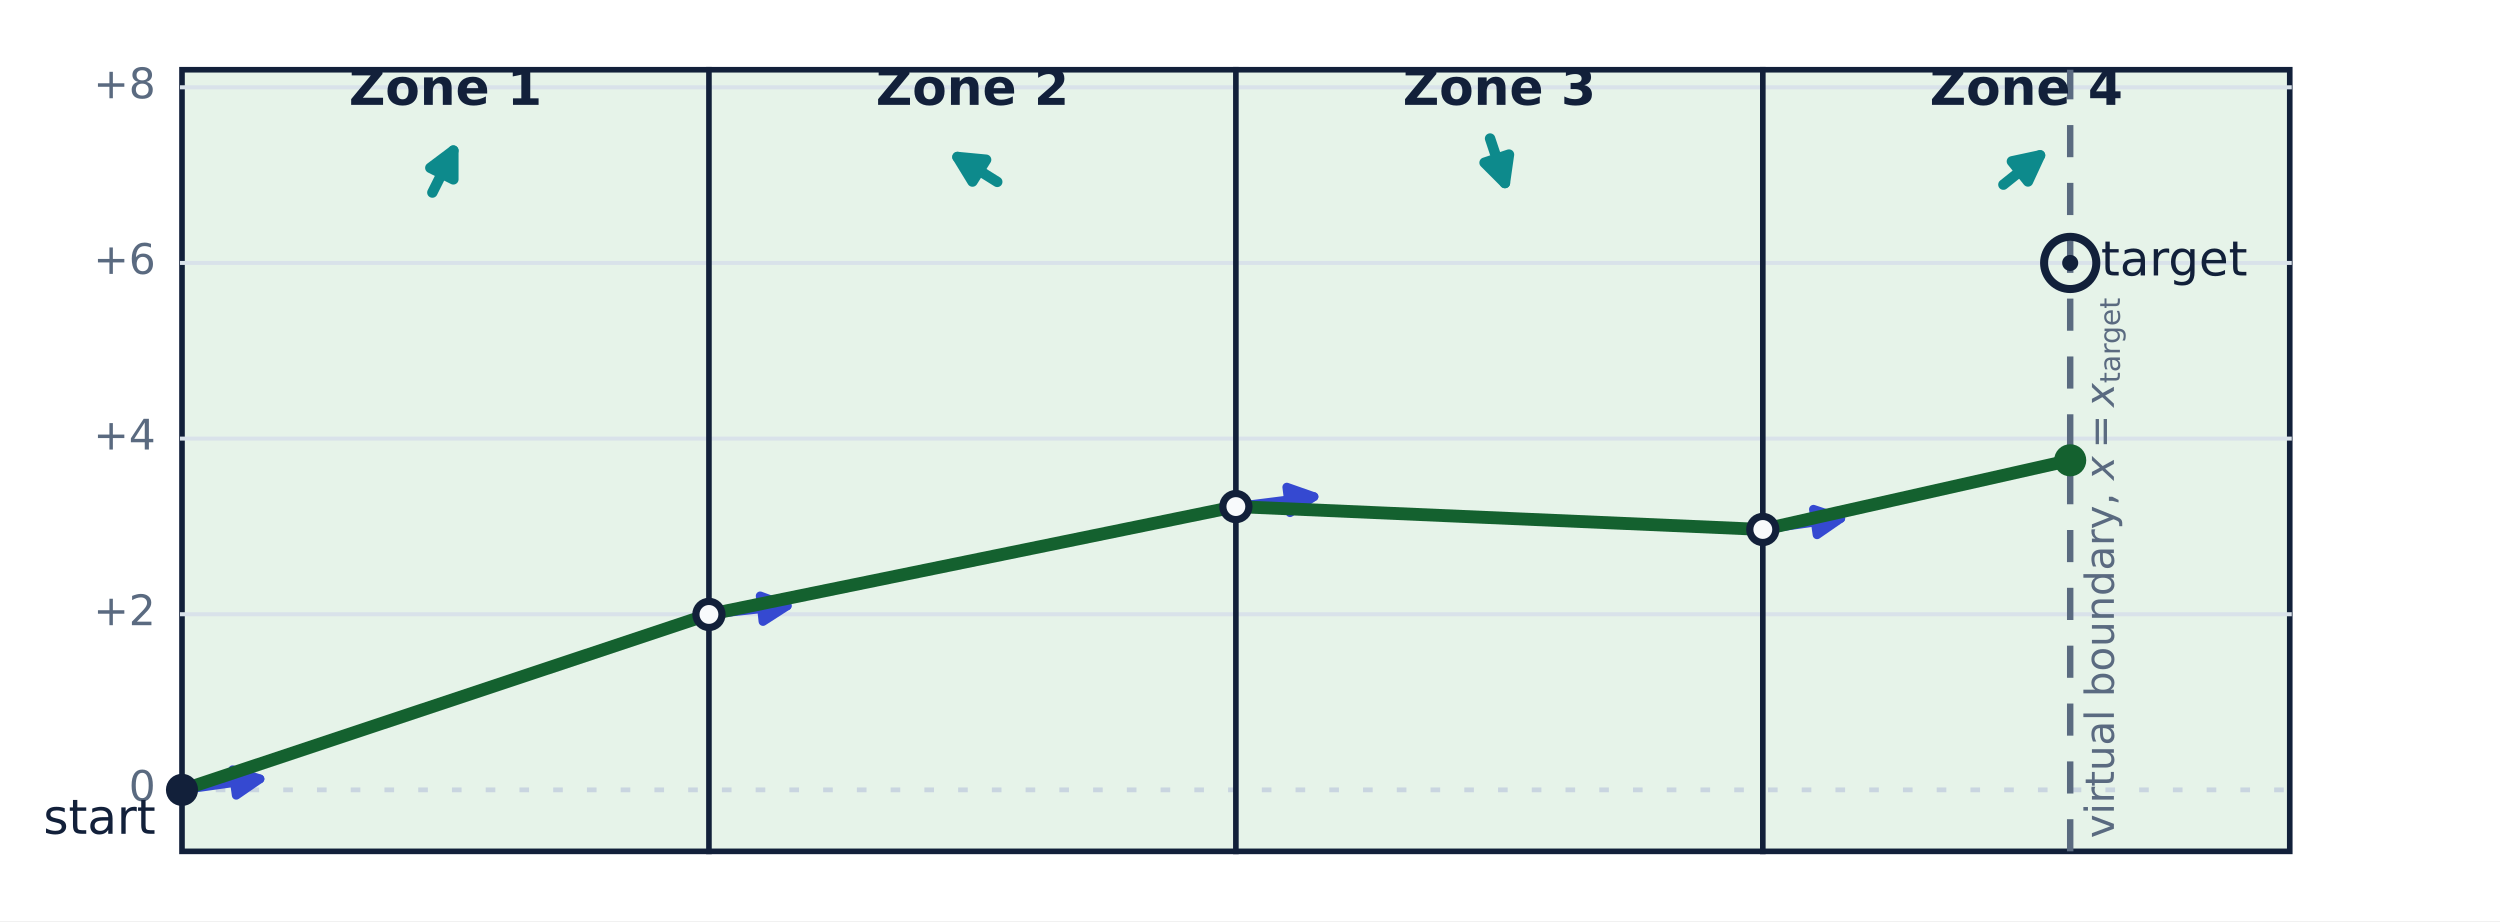
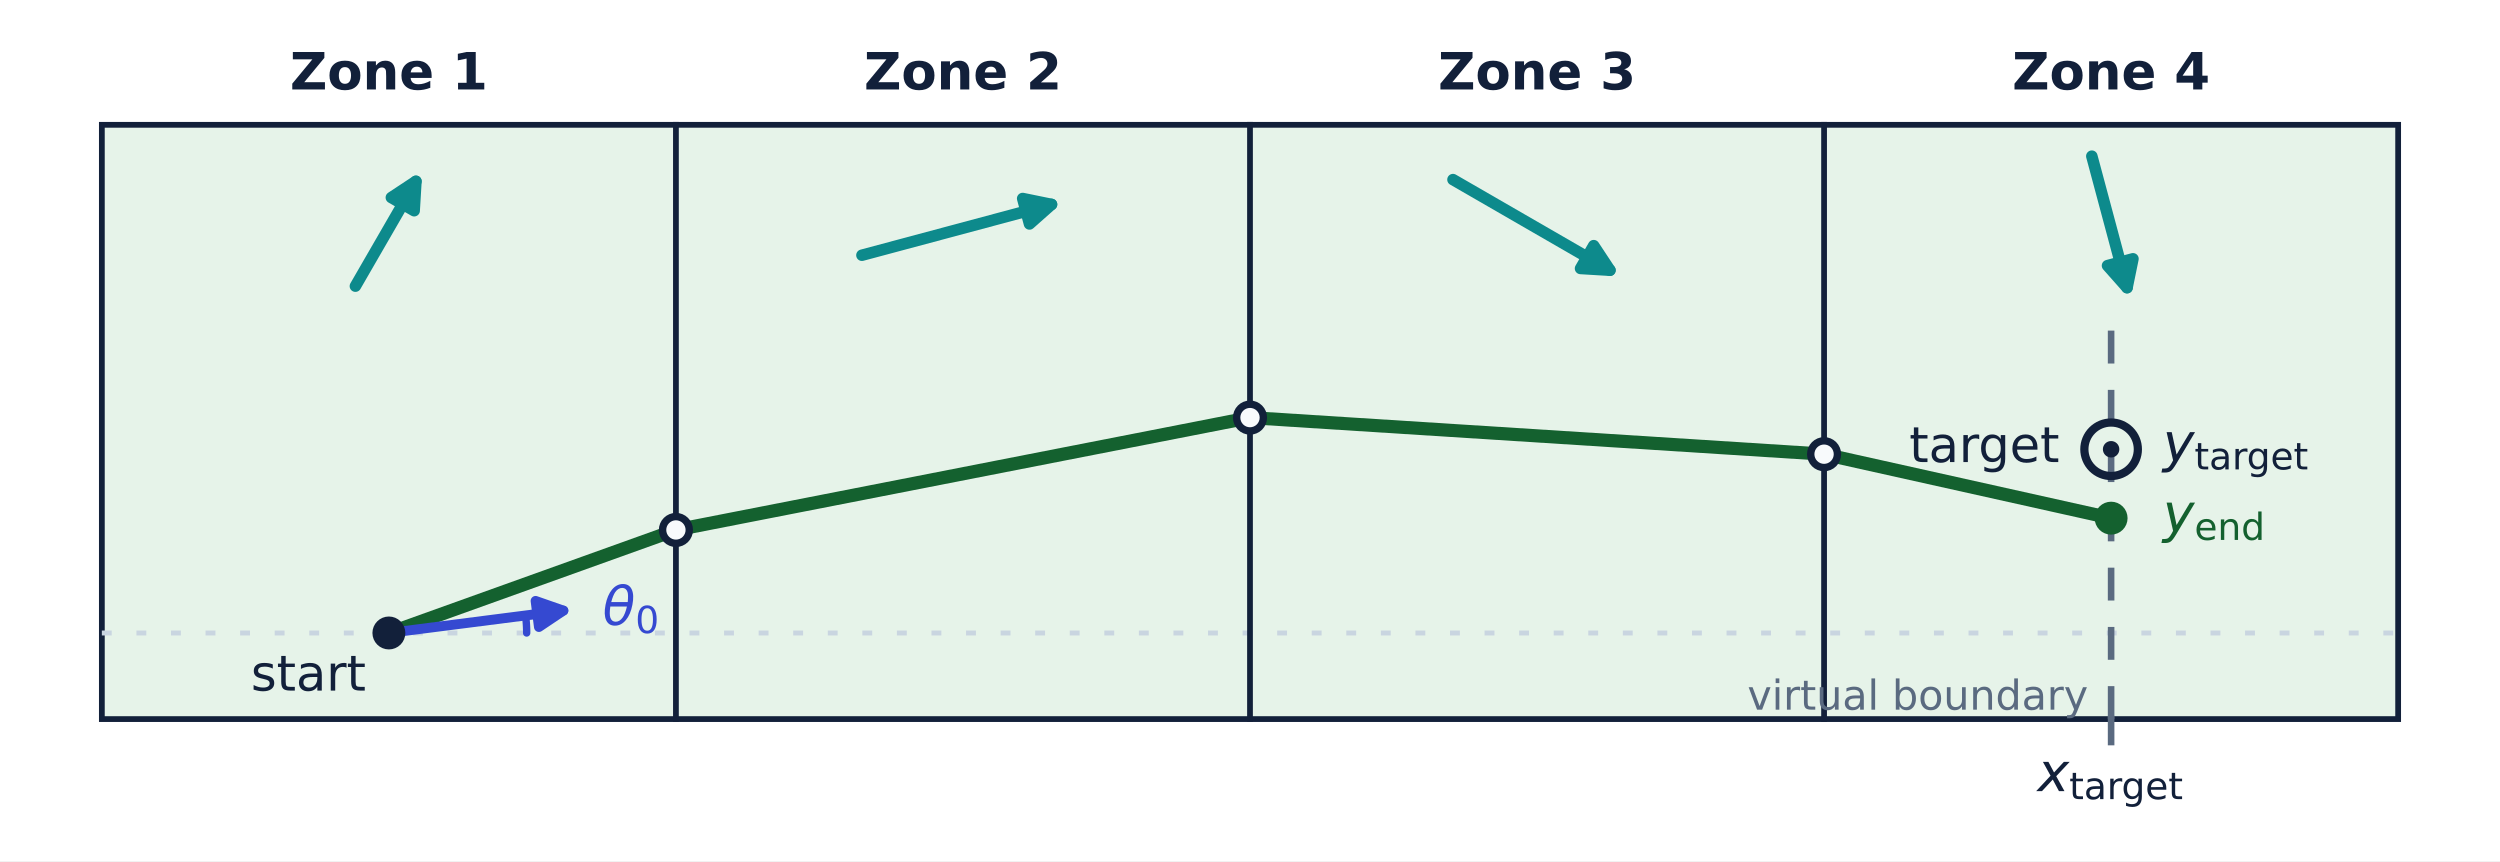
- <svg xmlns="http://www.w3.org/2000/svg" xmlns:xlink="http://www.w3.org/1999/xlink" width="622.33pt" height="229.288pt" viewBox="0 0 622.33 229.288" version="1.1">
+ <svg xmlns="http://www.w3.org/2000/svg" xmlns:xlink="http://www.w3.org/1999/xlink" width="607.5pt" height="209.252pt" viewBox="0 0 607.5 209.252" version="1.1">
  <defs>
    <style type="text/css">*{stroke-linejoin: round; stroke-linecap: butt}</style>
  </defs>
  <g id="figure_1">
    <g id="patch_1">
-       <path d="M 0 229.288  L 622.33 229.288  L 622.33 0  L 0 0  z " style="fill: #ffffff" />
+       <path d="M 0 209.252  L 607.5 209.252  L 607.5 0  L 0 0  z " style="fill: #ffffff" />
    </g>
    <g id="axes_1">
      <g id="patch_2">
-         <path d="M 45.305 211.93  L 569.992 211.93  L 569.992 17.359  L 45.305 17.359  z " clip-path="url(#pdccf1db2a3)" style="fill: #e6f3e9; stroke: #12203a; stroke-width: 1.4; stroke-linejoin: miter" />
+         <path d="M 24.75 174.737  L 582.75 174.737  L 582.75 30.33  L 24.75 30.33  z " clip-path="url(#p4b21e96394)" style="fill: #e6f3e9; stroke: #12203a; stroke-width: 1.4; stroke-linejoin: miter" />
      </g>
      <g id="line2d_1">
-         <path d="M 45.305 196.626  L 569.992 196.626  " clip-path="url(#pdccf1db2a3)" style="fill: none; stroke-dasharray: 2.4,6; stroke-dashoffset: 0; stroke: #c9d5e0; stroke-width: 1.2" />
+         <path d="M 24.75 153.812  L 582.75 153.812  " clip-path="url(#p4b21e96394)" style="fill: none; stroke-dasharray: 2.4,6; stroke-dashoffset: 0; stroke: #c9d5e0; stroke-width: 1.2" />
      </g>
      <g id="line2d_2">
-         <path d="M 45.305 152.903  L 569.992 152.903  " clip-path="url(#pdccf1db2a3)" style="fill: none; stroke: #d9e2ea; stroke-linecap: square" />
+         <path d="M 164.25 174.737  L 164.25 30.33  " clip-path="url(#p4b21e96394)" style="fill: none; stroke: #12203a; stroke-width: 1.4; stroke-linecap: square" />
      </g>
      <g id="line2d_3">
-         <path d="M 45.305 109.179  L 569.992 109.179  " clip-path="url(#pdccf1db2a3)" style="fill: none; stroke: #d9e2ea; stroke-linecap: square" />
+         <path d="M 303.75 174.737  L 303.75 30.33  " clip-path="url(#p4b21e96394)" style="fill: none; stroke: #12203a; stroke-width: 1.4; stroke-linecap: square" />
      </g>
      <g id="line2d_4">
-         <path d="M 45.305 65.455  L 569.992 65.455  " clip-path="url(#pdccf1db2a3)" style="fill: none; stroke: #d9e2ea; stroke-linecap: square" />
+         <path d="M 443.25 174.737  L 443.25 30.33  " clip-path="url(#p4b21e96394)" style="fill: none; stroke: #12203a; stroke-width: 1.4; stroke-linecap: square" />
      </g>
      <g id="line2d_5">
-         <path d="M 45.305 21.731  L 569.992 21.731  " clip-path="url(#pdccf1db2a3)" style="fill: none; stroke: #d9e2ea; stroke-linecap: square" />
+         <path d="M 513 174.737  L 513 77.76  " clip-path="url(#p4b21e96394)" style="fill: none; stroke-dasharray: 8,6.4; stroke-dashoffset: 0; stroke: #5a6a80; stroke-width: 1.6" />
      </g>
      <g id="line2d_6">
-         <path d="M 515.337 211.93  L 515.337 17.359  " clip-path="url(#pdccf1db2a3)" style="fill: none; stroke-dasharray: 8,6.4; stroke-dashoffset: 0; stroke: #5a6a80; stroke-width: 1.6" />
+         <path d="M 513 174.737  L 513 180.317  " clip-path="url(#p4b21e96394)" style="fill: none; stroke: #5a6a80; stroke-width: 1.6; stroke-linecap: square" />
      </g>
      <g id="line2d_7">
-         <path d="M 176.477 211.93  L 176.477 17.359  " clip-path="url(#pdccf1db2a3)" style="fill: none; stroke: #12203a; stroke-width: 1.4; stroke-linecap: square" />
-       </g>
-       <g id="line2d_8">
-         <path d="M 307.649 211.93  L 307.649 17.359  " clip-path="url(#pdccf1db2a3)" style="fill: none; stroke: #12203a; stroke-width: 1.4; stroke-linecap: square" />
-       </g>
-       <g id="line2d_9">
-         <path d="M 438.82 211.93  L 438.82 17.359  " clip-path="url(#pdccf1db2a3)" style="fill: none; stroke: #12203a; stroke-width: 1.4; stroke-linecap: square" />
+         <path d="M 127.98 153.812  L 127.98 153.702  L 127.979 153.593  L 127.978 153.483  L 127.977 153.374  L 127.976 153.264  L 127.974 153.155  L 127.971 153.046  L 127.969 152.936  L 127.966 152.827  L 127.962 152.717  L 127.958 152.608  L 127.954 152.499  L 127.95 152.389  L 127.945 152.28  L 127.94 152.171  L 127.934 152.061  L 127.928 151.952  L 127.922 151.843  L 127.915 151.734  L 127.908 151.624  L 127.901 151.515  L 127.893 151.406  L 127.885 151.297  L 127.877 151.188  L 127.868 151.079  L 127.859 150.97  L 127.85 150.861  L 127.84 150.752  L 127.83 150.643  L 127.819 150.534  L 127.808 150.425  L 127.797 150.316  L 127.785 150.207  L 127.773 150.098  L 127.761 149.99  L 127.748 149.881  L 127.735 149.772  L 127.722 149.664  L 127.708 149.555  " clip-path="url(#p4b21e96394)" style="fill: none; stroke: #3549d1; stroke-width: 1.8; stroke-linecap: round" />
      </g>
      <g id="text_1">
-         <g style="fill: #5a6a80" transform="translate(526.2165 208.6506) rotate(-90) scale(0.1 -0.1)">
+         <g style="fill: #12203a" transform="translate(70.46094 21.74707) scale(0.125 -0.125)">
+           <defs>
+             <path id="DejaVuSans-Bold-3d" d="M 359 4666  L 4281 4666  L 4281 3938  L 1778 909  L 4353 909  L 4353 0  L 288 0  L 288 728  L 2791 3756  L 359 3756  L 359 4666  z " transform="scale(0.015625)" />
+             <path id="DejaVuSans-Bold-52" d="M 2203 2784  Q 1831 2784 1636 2517  Q 1441 2250 1441 1747  Q 1441 1244 1636 976  Q 1831 709 2203 709  Q 2569 709 2762 976  Q 2956 1244 2956 1747  Q 2956 2250 2762 2517  Q 2569 2784 2203 2784  z M 2203 3584  Q 3106 3584 3614 3096  Q 4122 2609 4122 1747  Q 4122 884 3614 396  Q 3106 -91 2203 -91  Q 1297 -91 786 396  Q 275 884 275 1747  Q 275 2609 786 3096  Q 1297 3584 2203 3584  z " transform="scale(0.015625)" />
+             <path id="DejaVuSans-Bold-51" d="M 4056 2131  L 4056 0  L 2931 0  L 2931 347  L 2931 1631  Q 2931 2084 2911 2256  Q 2891 2428 2841 2509  Q 2775 2619 2662 2680  Q 2550 2741 2406 2741  Q 2056 2741 1856 2470  Q 1656 2200 1656 1722  L 1656 0  L 538 0  L 538 3500  L 1656 3500  L 1656 2988  Q 1909 3294 2193 3439  Q 2478 3584 2822 3584  Q 3428 3584 3742 3212  Q 4056 2841 4056 2131  z " transform="scale(0.015625)" />
+             <path id="DejaVuSans-Bold-48" d="M 4031 1759  L 4031 1441  L 1416 1441  Q 1456 1047 1700 850  Q 1944 653 2381 653  Q 2734 653 3104 758  Q 3475 863 3866 1075  L 3866 213  Q 3469 63 3072 -14  Q 2675 -91 2278 -91  Q 1328 -91 801 392  Q 275 875 275 1747  Q 275 2603 792 3093  Q 1309 3584 2216 3584  Q 3041 3584 3536 3087  Q 4031 2591 4031 1759  z M 2881 2131  Q 2881 2450 2695 2645  Q 2509 2841 2209 2841  Q 1884 2841 1681 2658  Q 1478 2475 1428 2131  L 2881 2131  z " transform="scale(0.015625)" />
+             <path id="DejaVuSans-Bold-3" transform="scale(0.015625)" />
+             <path id="DejaVuSans-Bold-14" d="M 750 831  L 1813 831  L 1813 3847  L 722 3622  L 722 4441  L 1806 4666  L 2950 4666  L 2950 831  L 4013 831  L 4013 0  L 750 0  L 750 831  z " transform="scale(0.015625)" />
+           </defs>
+           <use xlink:href="#DejaVuSans-Bold-3d" />
+           <use xlink:href="#DejaVuSans-Bold-52" transform="translate(72.51562 0)" />
+           <use xlink:href="#DejaVuSans-Bold-51" transform="translate(141.2188 0)" />
+           <use xlink:href="#DejaVuSans-Bold-48" transform="translate(212.4062 0)" />
+           <use xlink:href="#DejaVuSans-Bold-3" transform="translate(280.2344 0)" />
+           <use xlink:href="#DejaVuSans-Bold-14" transform="translate(315.0469 0)" />
+         </g>
+       </g>
+       <g id="patch_3">
+         <path d="M 86.364 69.531  Q 94.5 55.44 101.07 44.06  " style="fill: none; stroke: #0d8a8c; stroke-width: 2.8; stroke-linecap: round" />
+         <path d="M 95.099 48.002  L 101.07 44.06  L 100.642 51.202  z " style="fill: #0d8a8c; stroke: #0d8a8c; stroke-width: 2.8; stroke-linecap: round" />
+       </g>
+       <g id="text_2">
+         <g style="fill: #12203a" transform="translate(209.9609 21.74707) scale(0.125 -0.125)">
+           <defs>
+             <path id="DejaVuSans-Bold-15" d="M 1844 884  L 3897 884  L 3897 0  L 506 0  L 506 884  L 2209 2388  Q 2438 2594 2547 2791  Q 2656 2988 2656 3200  Q 2656 3528 2436 3728  Q 2216 3928 1850 3928  Q 1569 3928 1234 3808  Q 900 3688 519 3450  L 519 4475  Q 925 4609 1322 4679  Q 1719 4750 2100 4750  Q 2938 4750 3402 4381  Q 3866 4013 3866 3353  Q 3866 2972 3669 2642  Q 3472 2313 2841 1759  L 1844 884  z " transform="scale(0.015625)" />
+           </defs>
+           <use xlink:href="#DejaVuSans-Bold-3d" />
+           <use xlink:href="#DejaVuSans-Bold-52" transform="translate(72.51562 0)" />
+           <use xlink:href="#DejaVuSans-Bold-51" transform="translate(141.2188 0)" />
+           <use xlink:href="#DejaVuSans-Bold-48" transform="translate(212.4062 0)" />
+           <use xlink:href="#DejaVuSans-Bold-3" transform="translate(280.2344 0)" />
+           <use xlink:href="#DejaVuSans-Bold-15" transform="translate(315.0469 0)" />
+         </g>
+       </g>
+       <g id="patch_4">
+         <path d="M 209.452 62.018  Q 233.998 55.441 255.52 49.674  " style="fill: none; stroke: #0d8a8c; stroke-width: 2.8; stroke-linecap: round" />
+         <path d="M 248.51 48.239  L 255.52 49.674  L 250.166 54.421  z " style="fill: #0d8a8c; stroke: #0d8a8c; stroke-width: 2.8; stroke-linecap: round" />
+       </g>
+       <g id="text_3">
+         <g style="fill: #12203a" transform="translate(349.4609 21.74707) scale(0.125 -0.125)">
+           <defs>
+             <path id="DejaVuSans-Bold-16" d="M 2981 2516  Q 3453 2394 3698 2092  Q 3944 1791 3944 1325  Q 3944 631 3412 270  Q 2881 -91 1863 -91  Q 1503 -91 1142 -33  Q 781 25 428 141  L 428 1069  Q 766 900 1098 814  Q 1431 728 1753 728  Q 2231 728 2486 893  Q 2741 1059 2741 1369  Q 2741 1688 2480 1852  Q 2219 2016 1709 2016  L 1228 2016  L 1228 2791  L 1734 2791  Q 2188 2791 2409 2933  Q 2631 3075 2631 3366  Q 2631 3634 2415 3781  Q 2200 3928 1806 3928  Q 1516 3928 1219 3862  Q 922 3797 628 3669  L 628 4550  Q 984 4650 1334 4700  Q 1684 4750 2022 4750  Q 2931 4750 3382 4451  Q 3834 4153 3834 3553  Q 3834 3144 3618 2883  Q 3403 2622 2981 2516  z " transform="scale(0.015625)" />
+           </defs>
+           <use xlink:href="#DejaVuSans-Bold-3d" />
+           <use xlink:href="#DejaVuSans-Bold-52" transform="translate(72.51562 0)" />
+           <use xlink:href="#DejaVuSans-Bold-51" transform="translate(141.2188 0)" />
+           <use xlink:href="#DejaVuSans-Bold-48" transform="translate(212.4062 0)" />
+           <use xlink:href="#DejaVuSans-Bold-3" transform="translate(280.2344 0)" />
+           <use xlink:href="#DejaVuSans-Bold-16" transform="translate(315.0469 0)" />
+         </g>
+       </g>
+       <g id="patch_5">
+         <path d="M 353.077 43.649  Q 373.5 55.44 391.212 65.666  " style="fill: none; stroke: #0d8a8c; stroke-width: 2.8; stroke-linecap: round" />
+         <path d="M 387.27 59.695  L 391.212 65.666  L 384.07 65.237  z " style="fill: #0d8a8c; stroke: #0d8a8c; stroke-width: 2.8; stroke-linecap: round" />
+       </g>
+       <g id="text_4">
+         <g style="fill: #12203a" transform="translate(488.9609 21.74707) scale(0.125 -0.125)">
+           <defs>
+             <path id="DejaVuSans-Bold-17" d="M 2356 3675  L 1038 1722  L 2356 1722  L 2356 3675  z M 2156 4666  L 3494 4666  L 3494 1722  L 4159 1722  L 4159 850  L 3494 850  L 3494 0  L 2356 0  L 2356 850  L 288 850  L 288 1881  L 2156 4666  z " transform="scale(0.015625)" />
+           </defs>
+           <use xlink:href="#DejaVuSans-Bold-3d" />
+           <use xlink:href="#DejaVuSans-Bold-52" transform="translate(72.51562 0)" />
+           <use xlink:href="#DejaVuSans-Bold-51" transform="translate(141.2188 0)" />
+           <use xlink:href="#DejaVuSans-Bold-48" transform="translate(212.4062 0)" />
+           <use xlink:href="#DejaVuSans-Bold-3" transform="translate(280.2344 0)" />
+           <use xlink:href="#DejaVuSans-Bold-17" transform="translate(315.0469 0)" />
+         </g>
+       </g>
+       <g id="patch_6">
+         <path d="M 508.314 37.952  Q 513 55.438 516.875 69.901  " style="fill: none; stroke: #0d8a8c; stroke-width: 2.8; stroke-linecap: round" />
+         <path d="M 518.309 62.89  L 516.875 69.901  L 512.127 64.547  z " style="fill: #0d8a8c; stroke: #0d8a8c; stroke-width: 2.8; stroke-linecap: round" />
+       </g>
+       <g id="text_5">
+         <g style="fill: #5a6a80" transform="translate(424.6216 172.4521) scale(0.1 -0.1)">
          <defs>
            <path id="DejaVuSans-59" d="M 191 3500  L 800 3500  L 1894 563  L 2988 3500  L 3597 3500  L 2284 0  L 1503 0  L 191 3500  z " transform="scale(0.015625)" />
            <path id="DejaVuSans-4c" d="M 603 3500  L 1178 3500  L 1178 0  L 603 0  L 603 3500  z M 603 4863  L 1178 4863  L 1178 4134  L 603 4134  L 603 4863  z " transform="scale(0.015625)" />
            <path id="DejaVuSans-55" d="M 2631 2963  Q 2534 3019 2420 3045  Q 2306 3072 2169 3072  Q 1681 3072 1420 2755  Q 1159 2438 1159 1844  L 1159 0  L 581 0  L 581 3500  L 1159 3500  L 1159 2956  Q 1341 3275 1631 3429  Q 1922 3584 2338 3584  Q 2397 3584 2469 3576  Q 2541 3569 2628 3553  L 2631 2963  z " transform="scale(0.015625)" />
            <path id="DejaVuSans-57" d="M 1172 4494  L 1172 3500  L 2356 3500  L 2356 3053  L 1172 3053  L 1172 1153  Q 1172 725 1289 603  Q 1406 481 1766 481  L 2356 481  L 2356 0  L 1766 0  Q 1100 0 847 248  Q 594 497 594 1153  L 594 3053  L 172 3053  L 172 3500  L 594 3500  L 594 4494  L 1172 4494  z " transform="scale(0.015625)" />
            <path id="DejaVuSans-58" d="M 544 1381  L 544 3500  L 1119 3500  L 1119 1403  Q 1119 906 1312 657  Q 1506 409 1894 409  Q 2359 409 2629 706  Q 2900 1003 2900 1516  L 2900 3500  L 3475 3500  L 3475 0  L 2900 0  L 2900 538  Q 2691 219 2414 64  Q 2138 -91 1772 -91  Q 1169 -91 856 284  Q 544 659 544 1381  z M 1991 3584  L 1991 3584  z " transform="scale(0.015625)" />
            <path id="DejaVuSans-44" d="M 2194 1759  Q 1497 1759 1228 1600  Q 959 1441 959 1056  Q 959 750 1161 570  Q 1363 391 1709 391  Q 2188 391 2477 730  Q 2766 1069 2766 1631  L 2766 1759  L 2194 1759  z M 3341 1997  L 3341 0  L 2766 0  L 2766 531  Q 2569 213 2275 61  Q 1981 -91 1556 -91  Q 1019 -91 701 211  Q 384 513 384 1019  Q 384 1609 779 1909  Q 1175 2209 1959 2209  L 2766 2209  L 2766 2266  Q 2766 2663 2505 2880  Q 2244 3097 1772 3097  Q 1472 3097 1187 3025  Q 903 2953 641 2809  L 641 3341  Q 956 3463 1253 3523  Q 1550 3584 1831 3584  Q 2591 3584 2966 3190  Q 3341 2797 3341 1997  z " transform="scale(0.015625)" />
            <path id="DejaVuSans-4f" d="M 603 4863  L 1178 4863  L 1178 0  L 603 0  L 603 4863  z " transform="scale(0.015625)" />
            <path id="DejaVuSans-3" transform="scale(0.015625)" />
            <path id="DejaVuSans-45" d="M 3116 1747  Q 3116 2381 2855 2742  Q 2594 3103 2138 3103  Q 1681 3103 1420 2742  Q 1159 2381 1159 1747  Q 1159 1113 1420 752  Q 1681 391 2138 391  Q 2594 391 2855 752  Q 3116 1113 3116 1747  z M 1159 2969  Q 1341 3281 1617 3432  Q 1894 3584 2278 3584  Q 2916 3584 3314 3078  Q 3713 2572 3713 1747  Q 3713 922 3314 415  Q 2916 -91 2278 -91  Q 1894 -91 1617 61  Q 1341 213 1159 525  L 1159 0  L 581 0  L 581 4863  L 1159 4863  L 1159 2969  z " transform="scale(0.015625)" />
            <path id="DejaVuSans-52" d="M 1959 3097  Q 1497 3097 1228 2736  Q 959 2375 959 1747  Q 959 1119 1226 758  Q 1494 397 1959 397  Q 2419 397 2687 759  Q 2956 1122 2956 1747  Q 2956 2369 2687 2733  Q 2419 3097 1959 3097  z M 1959 3584  Q 2709 3584 3137 3096  Q 3566 2609 3566 1747  Q 3566 888 3137 398  Q 2709 -91 1959 -91  Q 1206 -91 779 398  Q 353 888 353 1747  Q 353 2609 779 3096  Q 1206 3584 1959 3584  z " transform="scale(0.015625)" />
            <path id="DejaVuSans-51" d="M 3513 2113  L 3513 0  L 2938 0  L 2938 2094  Q 2938 2591 2744 2837  Q 2550 3084 2163 3084  Q 1697 3084 1428 2787  Q 1159 2491 1159 1978  L 1159 0  L 581 0  L 581 3500  L 1159 3500  L 1159 2956  Q 1366 3272 1645 3428  Q 1925 3584 2291 3584  Q 2894 3584 3203 3211  Q 3513 2838 3513 2113  z " transform="scale(0.015625)" />
            <path id="DejaVuSans-47" d="M 2906 2969  L 2906 4863  L 3481 4863  L 3481 0  L 2906 0  L 2906 525  Q 2725 213 2448 61  Q 2172 -91 1784 -91  Q 1150 -91 751 415  Q 353 922 353 1747  Q 353 2572 751 3078  Q 1150 3584 1784 3584  Q 2172 3584 2448 3432  Q 2725 3281 2906 2969  z M 947 1747  Q 947 1113 1208 752  Q 1469 391 1925 391  Q 2381 391 2643 752  Q 2906 1113 2906 1747  Q 2906 2381 2643 2742  Q 2381 3103 1925 3103  Q 1469 3103 1208 2742  Q 947 2381 947 1747  z " transform="scale(0.015625)" />
            <path id="DejaVuSans-5c" d="M 2059 -325  Q 1816 -950 1584 -1140  Q 1353 -1331 966 -1331  L 506 -1331  L 506 -850  L 844 -850  Q 1081 -850 1212 -737  Q 1344 -625 1503 -206  L 1606 56  L 191 3500  L 800 3500  L 1894 763  L 2988 3500  L 3597 3500  L 2059 -325  z " transform="scale(0.015625)" />
-             <path id="DejaVuSans-f" d="M 750 794  L 1409 794  L 1409 256  L 897 -744  L 494 -744  L 750 256  L 750 794  z " transform="scale(0.015625)" />
+           </defs>
+           <use xlink:href="#DejaVuSans-59" />
+           <use xlink:href="#DejaVuSans-4c" transform="translate(59.1875 0)" />
+           <use xlink:href="#DejaVuSans-55" transform="translate(86.96875 0)" />
+           <use xlink:href="#DejaVuSans-57" transform="translate(128.0781 0)" />
+           <use xlink:href="#DejaVuSans-58" transform="translate(167.2812 0)" />
+           <use xlink:href="#DejaVuSans-44" transform="translate(230.6562 0)" />
+           <use xlink:href="#DejaVuSans-4f" transform="translate(291.9375 0)" />
+           <use xlink:href="#DejaVuSans-3" transform="translate(319.7188 0)" />
+           <use xlink:href="#DejaVuSans-45" transform="translate(351.5 0)" />
+           <use xlink:href="#DejaVuSans-52" transform="translate(414.9844 0)" />
+           <use xlink:href="#DejaVuSans-58" transform="translate(476.1719 0)" />
+           <use xlink:href="#DejaVuSans-51" transform="translate(539.5469 0)" />
+           <use xlink:href="#DejaVuSans-47" transform="translate(602.9219 0)" />
+           <use xlink:href="#DejaVuSans-44" transform="translate(666.4062 0)" />
+           <use xlink:href="#DejaVuSans-55" transform="translate(727.6875 0)" />
+           <use xlink:href="#DejaVuSans-5c" transform="translate(768.7969 0)" />
+         </g>
+       </g>
+       <g id="text_6">
+         <g style="fill: #12203a" transform="translate(495.125 192.286) scale(0.13 -0.13)">
+           <defs>
            <path id="DejaVuSans-Oblique-5b" d="M 3841 3500  L 2234 1784  L 3219 0  L 2559 0  L 1819 1388  L 531 0  L -166 0  L 1556 1844  L 641 3500  L 1300 3500  L 1972 2234  L 3144 3500  L 3841 3500  z " transform="scale(0.015625)" />
-             <path id="DejaVuSans-20" d="M 678 2906  L 4684 2906  L 4684 2381  L 678 2381  L 678 2906  z M 678 1631  L 4684 1631  L 4684 1100  L 678 1100  L 678 1631  z " transform="scale(0.015625)" />
            <path id="DejaVuSans-4a" d="M 2906 1791  Q 2906 2416 2648 2759  Q 2391 3103 1925 3103  Q 1463 3103 1205 2759  Q 947 2416 947 1791  Q 947 1169 1205 825  Q 1463 481 1925 481  Q 2391 481 2648 825  Q 2906 1169 2906 1791  z M 3481 434  Q 3481 -459 3084 -895  Q 2688 -1331 1869 -1331  Q 1566 -1331 1297 -1286  Q 1028 -1241 775 -1147  L 775 -588  Q 1028 -725 1275 -790  Q 1522 -856 1778 -856  Q 2344 -856 2625 -561  Q 2906 -266 2906 331  L 2906 616  Q 2728 306 2450 153  Q 2172 0 1784 0  Q 1141 0 747 490  Q 353 981 353 1791  Q 353 2603 747 3093  Q 1141 3584 1784 3584  Q 2172 3584 2450 3431  Q 2728 3278 2906 2969  L 2906 3500  L 3481 3500  L 3481 434  z " transform="scale(0.015625)" />
            <path id="DejaVuSans-48" d="M 3597 1894  L 3597 1613  L 953 1613  Q 991 1019 1311 708  Q 1631 397 2203 397  Q 2534 397 2845 478  Q 3156 559 3463 722  L 3463 178  Q 3153 47 2828 -22  Q 2503 -91 2169 -91  Q 1331 -91 842 396  Q 353 884 353 1716  Q 353 2575 817 3079  Q 1281 3584 2069 3584  Q 2775 3584 3186 3129  Q 3597 2675 3597 1894  z M 3022 2063  Q 3016 2534 2758 2815  Q 2500 3097 2075 3097  Q 1594 3097 1305 2825  Q 1016 2553 972 2059  L 3022 2063  z " transform="scale(0.015625)" />
          </defs>
-           <use xlink:href="#DejaVuSans-59" transform="translate(0 0.015625)" />
-           <use xlink:href="#DejaVuSans-4c" transform="translate(59.17969 0.015625)" />
-           <use xlink:href="#DejaVuSans-55" transform="translate(86.96289 0.015625)" />
-           <use xlink:href="#DejaVuSans-57" transform="translate(128.0762 0.015625)" />
-           <use xlink:href="#DejaVuSans-58" transform="translate(167.2852 0.015625)" />
-           <use xlink:href="#DejaVuSans-44" transform="translate(230.6641 0.015625)" />
-           <use xlink:href="#DejaVuSans-4f" transform="translate(291.9434 0.015625)" />
-           <use xlink:href="#DejaVuSans-3" transform="translate(319.7266 0.015625)" />
-           <use xlink:href="#DejaVuSans-45" transform="translate(351.5137 0.015625)" />
-           <use xlink:href="#DejaVuSans-52" transform="translate(414.9902 0.015625)" />
-           <use xlink:href="#DejaVuSans-58" transform="translate(476.1719 0.015625)" />
-           <use xlink:href="#DejaVuSans-51" transform="translate(539.5508 0.015625)" />
-           <use xlink:href="#DejaVuSans-47" transform="translate(602.9297 0.015625)" />
-           <use xlink:href="#DejaVuSans-44" transform="translate(666.4062 0.015625)" />
-           <use xlink:href="#DejaVuSans-55" transform="translate(727.6855 0.015625)" />
-           <use xlink:href="#DejaVuSans-5c" transform="translate(768.7988 0.015625)" />
-           <use xlink:href="#DejaVuSans-f" transform="translate(827.9785 0.015625)" />
-           <use xlink:href="#DejaVuSans-3" transform="translate(859.7656 0.015625)" />
-           <use xlink:href="#DejaVuSans-Oblique-5b" transform="translate(891.5527 0.015625)" />
-           <use xlink:href="#DejaVuSans-20" transform="translate(970.2148 0.015625)" />
-           <use xlink:href="#DejaVuSans-Oblique-5b" transform="translate(1073.486 0.015625)" />
-           <use xlink:href="#DejaVuSans-57" transform="translate(1132.666 -14.98433) scale(0.7)" />
-           <use xlink:href="#DejaVuSans-44" transform="translate(1160.112 -14.98433) scale(0.7)" />
-           <use xlink:href="#DejaVuSans-55" transform="translate(1203.008 -14.98433) scale(0.7)" />
-           <use xlink:href="#DejaVuSans-4a" transform="translate(1230.387 -14.98433) scale(0.7)" />
-           <use xlink:href="#DejaVuSans-48" transform="translate(1274.821 -14.98433) scale(0.7)" />
-           <use xlink:href="#DejaVuSans-57" transform="translate(1317.887 -14.98433) scale(0.7)" />
-         </g>
-       </g>
-       <g id="text_2">
-         <g style="fill: #5a6a80" transform="translate(32.06625 199.354) scale(0.105 -0.105)">
-           <defs>
+           <use xlink:href="#DejaVuSans-Oblique-5b" transform="translate(0 0.3125)" />
+           <use xlink:href="#DejaVuSans-57" transform="translate(59.17969 -14.68745) scale(0.7)" />
+           <use xlink:href="#DejaVuSans-44" transform="translate(86.62598 -14.68745) scale(0.7)" />
+           <use xlink:href="#DejaVuSans-55" transform="translate(129.5215 -14.68745) scale(0.7)" />
+           <use xlink:href="#DejaVuSans-4a" transform="translate(156.9008 -14.68745) scale(0.7)" />
+           <use xlink:href="#DejaVuSans-48" transform="translate(201.3344 -14.68745) scale(0.7)" />
+           <use xlink:href="#DejaVuSans-57" transform="translate(244.4008 -14.68745) scale(0.7)" />
+         </g>
+       </g>
+       <g id="line2d_8">
+         <path d="M 94.5 153.812  L 164.25 128.778  L 303.75 101.475  L 443.25 110.367  L 513 125.912  " clip-path="url(#p4b21e96394)" style="fill: none; stroke: #14612f; stroke-width: 3.2; stroke-linecap: round" />
+       </g>
+       <g id="text_7">
+         <g style="fill: #3549d1" transform="translate(146.4276 151.9227) scale(0.13 -0.13)">
+           <defs>
+             <path id="DejaVuSans-Oblique-34c" d="M 2913 2219  L 925 2219  Q 791 1284 928 888  Q 1100 400 1566 400  Q 2034 400 2391 891  Q 2703 1322 2913 2219  z M 3009 2750  Q 3094 3638 2984 3950  Q 2813 4444 2353 4444  Q 1875 4444 1525 3956  Q 1250 3563 1034 2750  L 3009 2750  z M 2444 4913  Q 3194 4913 3494 4250  Q 3794 3591 3566 2422  Q 3341 1256 2781 594  Q 2225 -72 1475 -72  Q 722 -72 425 594  Q 128 1256 353 2422  Q 581 3591 1134 4250  Q 1691 4913 2444 4913  z " transform="scale(0.015625)" />
            <path id="DejaVuSans-13" d="M 2034 4250  Q 1547 4250 1301 3770  Q 1056 3291 1056 2328  Q 1056 1369 1301 889  Q 1547 409 2034 409  Q 2525 409 2770 889  Q 3016 1369 3016 2328  Q 3016 3291 2770 3770  Q 2525 4250 2034 4250  z M 2034 4750  Q 2819 4750 3233 4129  Q 3647 3509 3647 2328  Q 3647 1150 3233 529  Q 2819 -91 2034 -91  Q 1250 -91 836 529  Q 422 1150 422 2328  Q 422 3509 836 4129  Q 1250 4750 2034 4750  z " transform="scale(0.015625)" />
          </defs>
-           <use xlink:href="#DejaVuSans-13" />
-         </g>
-       </g>
-       <g id="text_3">
-         <g style="fill: #5a6a80" transform="translate(23.26758 155.6302) scale(0.105 -0.105)">
-           <defs>
-             <path id="DejaVuSans-e" d="M 2944 4013  L 2944 2272  L 4684 2272  L 4684 1741  L 2944 1741  L 2944 0  L 2419 0  L 2419 1741  L 678 1741  L 678 2272  L 2419 2272  L 2419 4013  L 2944 4013  z " transform="scale(0.015625)" />
-             <path id="DejaVuSans-15" d="M 1228 531  L 3431 531  L 3431 0  L 469 0  L 469 531  Q 828 903 1448 1529  Q 2069 2156 2228 2338  Q 2531 2678 2651 2914  Q 2772 3150 2772 3378  Q 2772 3750 2511 3984  Q 2250 4219 1831 4219  Q 1534 4219 1204 4116  Q 875 4013 500 3803  L 500 4441  Q 881 4594 1212 4672  Q 1544 4750 1819 4750  Q 2544 4750 2975 4387  Q 3406 4025 3406 3419  Q 3406 3131 3298 2873  Q 3191 2616 2906 2266  Q 2828 2175 2409 1742  Q 1991 1309 1228 531  z " transform="scale(0.015625)" />
-           </defs>
-           <use xlink:href="#DejaVuSans-e" />
-           <use xlink:href="#DejaVuSans-15" transform="translate(83.79688 0)" />
-         </g>
-       </g>
-       <g id="text_4">
-         <g style="fill: #5a6a80" transform="translate(23.26758 111.9063) scale(0.105 -0.105)">
-           <defs>
-             <path id="DejaVuSans-17" d="M 2419 4116  L 825 1625  L 2419 1625  L 2419 4116  z M 2253 4666  L 3047 4666  L 3047 1625  L 3713 1625  L 3713 1100  L 3047 1100  L 3047 0  L 2419 0  L 2419 1100  L 313 1100  L 313 1709  L 2253 4666  z " transform="scale(0.015625)" />
-           </defs>
-           <use xlink:href="#DejaVuSans-e" />
-           <use xlink:href="#DejaVuSans-17" transform="translate(83.79688 0)" />
-         </g>
-       </g>
-       <g id="text_5">
-         <g style="fill: #5a6a80" transform="translate(23.26758 68.18239) scale(0.105 -0.105)">
-           <defs>
-             <path id="DejaVuSans-19" d="M 2113 2584  Q 1688 2584 1439 2293  Q 1191 2003 1191 1497  Q 1191 994 1439 701  Q 1688 409 2113 409  Q 2538 409 2786 701  Q 3034 994 3034 1497  Q 3034 2003 2786 2293  Q 2538 2584 2113 2584  z M 3366 4563  L 3366 3988  Q 3128 4100 2886 4159  Q 2644 4219 2406 4219  Q 1781 4219 1451 3797  Q 1122 3375 1075 2522  Q 1259 2794 1537 2939  Q 1816 3084 2150 3084  Q 2853 3084 3261 2657  Q 3669 2231 3669 1497  Q 3669 778 3244 343  Q 2819 -91 2113 -91  Q 1303 -91 875 529  Q 447 1150 447 2328  Q 447 3434 972 4092  Q 1497 4750 2381 4750  Q 2619 4750 2861 4703  Q 3103 4656 3366 4563  z " transform="scale(0.015625)" />
-           </defs>
-           <use xlink:href="#DejaVuSans-e" />
-           <use xlink:href="#DejaVuSans-19" transform="translate(83.79688 0)" />
-         </g>
-       </g>
-       <g id="text_6">
-         <g style="fill: #5a6a80" transform="translate(23.26758 24.45851) scale(0.105 -0.105)">
-           <defs>
-             <path id="DejaVuSans-1b" d="M 2034 2216  Q 1584 2216 1326 1975  Q 1069 1734 1069 1313  Q 1069 891 1326 650  Q 1584 409 2034 409  Q 2484 409 2743 651  Q 3003 894 3003 1313  Q 3003 1734 2745 1975  Q 2488 2216 2034 2216  z M 1403 2484  Q 997 2584 770 2862  Q 544 3141 544 3541  Q 544 4100 942 4425  Q 1341 4750 2034 4750  Q 2731 4750 3128 4425  Q 3525 4100 3525 3541  Q 3525 3141 3298 2862  Q 3072 2584 2669 2484  Q 3125 2378 3379 2068  Q 3634 1759 3634 1313  Q 3634 634 3220 271  Q 2806 -91 2034 -91  Q 1263 -91 848 271  Q 434 634 434 1313  Q 434 1759 690 2068  Q 947 2378 1403 2484  z M 1172 3481  Q 1172 3119 1398 2916  Q 1625 2713 2034 2713  Q 2441 2713 2670 2916  Q 2900 3119 2900 3481  Q 2900 3844 2670 4047  Q 2441 4250 2034 4250  Q 1625 4250 1398 4047  Q 1172 3844 1172 3481  z " transform="scale(0.015625)" />
-           </defs>
-           <use xlink:href="#DejaVuSans-e" />
-           <use xlink:href="#DejaVuSans-1b" transform="translate(83.79688 0)" />
-         </g>
-       </g>
-       <g id="text_7">
-         <g style="fill: #12203a" transform="translate(86.85222 26.10336) scale(0.125 -0.125)">
-           <defs>
-             <path id="DejaVuSans-Bold-3d" d="M 359 4666  L 4281 4666  L 4281 3938  L 1778 909  L 4353 909  L 4353 0  L 288 0  L 288 728  L 2791 3756  L 359 3756  L 359 4666  z " transform="scale(0.015625)" />
-             <path id="DejaVuSans-Bold-52" d="M 2203 2784  Q 1831 2784 1636 2517  Q 1441 2250 1441 1747  Q 1441 1244 1636 976  Q 1831 709 2203 709  Q 2569 709 2762 976  Q 2956 1244 2956 1747  Q 2956 2250 2762 2517  Q 2569 2784 2203 2784  z M 2203 3584  Q 3106 3584 3614 3096  Q 4122 2609 4122 1747  Q 4122 884 3614 396  Q 3106 -91 2203 -91  Q 1297 -91 786 396  Q 275 884 275 1747  Q 275 2609 786 3096  Q 1297 3584 2203 3584  z " transform="scale(0.015625)" />
-             <path id="DejaVuSans-Bold-51" d="M 4056 2131  L 4056 0  L 2931 0  L 2931 347  L 2931 1631  Q 2931 2084 2911 2256  Q 2891 2428 2841 2509  Q 2775 2619 2662 2680  Q 2550 2741 2406 2741  Q 2056 2741 1856 2470  Q 1656 2200 1656 1722  L 1656 0  L 538 0  L 538 3500  L 1656 3500  L 1656 2988  Q 1909 3294 2193 3439  Q 2478 3584 2822 3584  Q 3428 3584 3742 3212  Q 4056 2841 4056 2131  z " transform="scale(0.015625)" />
-             <path id="DejaVuSans-Bold-48" d="M 4031 1759  L 4031 1441  L 1416 1441  Q 1456 1047 1700 850  Q 1944 653 2381 653  Q 2734 653 3104 758  Q 3475 863 3866 1075  L 3866 213  Q 3469 63 3072 -14  Q 2675 -91 2278 -91  Q 1328 -91 801 392  Q 275 875 275 1747  Q 275 2603 792 3093  Q 1309 3584 2216 3584  Q 3041 3584 3536 3087  Q 4031 2591 4031 1759  z M 2881 2131  Q 2881 2450 2695 2645  Q 2509 2841 2209 2841  Q 1884 2841 1681 2658  Q 1478 2475 1428 2131  L 2881 2131  z " transform="scale(0.015625)" />
-             <path id="DejaVuSans-Bold-3" transform="scale(0.015625)" />
-             <path id="DejaVuSans-Bold-14" d="M 750 831  L 1813 831  L 1813 3847  L 722 3622  L 722 4441  L 1806 4666  L 2950 4666  L 2950 831  L 4013 831  L 4013 0  L 750 0  L 750 831  z " transform="scale(0.015625)" />
-           </defs>
-           <use xlink:href="#DejaVuSans-Bold-3d" />
-           <use xlink:href="#DejaVuSans-Bold-52" transform="translate(72.51562 0)" />
-           <use xlink:href="#DejaVuSans-Bold-51" transform="translate(141.2188 0)" />
-           <use xlink:href="#DejaVuSans-Bold-48" transform="translate(212.4062 0)" />
-           <use xlink:href="#DejaVuSans-Bold-3" transform="translate(280.2344 0)" />
-           <use xlink:href="#DejaVuSans-Bold-14" transform="translate(315.0469 0)" />
-         </g>
-       </g>
-       <g id="patch_3">
-         <path d="M 107.631 47.928  Q 110.891 41.408 112.85 37.489  " style="fill: none; stroke: #0d8a8c; stroke-width: 2.6; stroke-linecap: round" />
-         <path d="M 107.126 41.782  L 112.85 37.489  L 112.85 44.644  z " style="fill: #0d8a8c; stroke: #0d8a8c; stroke-width: 2.6; stroke-linecap: round" />
+           <use xlink:href="#DejaVuSans-Oblique-34c" transform="translate(0 0.234375)" />
+           <use xlink:href="#DejaVuSans-13" transform="translate(61.18164 -14.76558) scale(0.7)" />
+         </g>
      </g>
      <g id="text_8">
-         <g style="fill: #12203a" transform="translate(218.0239 26.10336) scale(0.125 -0.125)">
-           <defs>
-             <path id="DejaVuSans-Bold-15" d="M 1844 884  L 3897 884  L 3897 0  L 506 0  L 506 884  L 2209 2388  Q 2438 2594 2547 2791  Q 2656 2988 2656 3200  Q 2656 3528 2436 3728  Q 2216 3928 1850 3928  Q 1569 3928 1234 3808  Q 900 3688 519 3450  L 519 4475  Q 925 4609 1322 4679  Q 1719 4750 2100 4750  Q 2938 4750 3402 4381  Q 3866 4013 3866 3353  Q 3866 2972 3669 2642  Q 3472 2313 2841 1759  L 1844 884  z " transform="scale(0.015625)" />
-           </defs>
-           <use xlink:href="#DejaVuSans-Bold-3d" />
-           <use xlink:href="#DejaVuSans-Bold-52" transform="translate(72.51562 0)" />
-           <use xlink:href="#DejaVuSans-Bold-51" transform="translate(141.2188 0)" />
-           <use xlink:href="#DejaVuSans-Bold-48" transform="translate(212.4062 0)" />
-           <use xlink:href="#DejaVuSans-Bold-3" transform="translate(280.2344 0)" />
-           <use xlink:href="#DejaVuSans-Bold-15" transform="translate(315.0469 0)" />
-         </g>
-       </g>
-       <g id="patch_4">
-         <path d="M 248.245 45.271  Q 242.064 41.408 238.348 39.085  " style="fill: none; stroke: #0d8a8c; stroke-width: 2.6; stroke-linecap: round" />
-         <path d="M 242.079 45.191  L 238.348 39.085  L 245.471 39.763  z " style="fill: #0d8a8c; stroke: #0d8a8c; stroke-width: 2.6; stroke-linecap: round" />
-       </g>
-       <g id="text_9">
-         <g style="fill: #12203a" transform="translate(349.1955 26.10336) scale(0.125 -0.125)">
-           <defs>
-             <path id="DejaVuSans-Bold-16" d="M 2981 2516  Q 3453 2394 3698 2092  Q 3944 1791 3944 1325  Q 3944 631 3412 270  Q 2881 -91 1863 -91  Q 1503 -91 1142 -33  Q 781 25 428 141  L 428 1069  Q 766 900 1098 814  Q 1431 728 1753 728  Q 2231 728 2486 893  Q 2741 1059 2741 1369  Q 2741 1688 2480 1852  Q 2219 2016 1709 2016  L 1228 2016  L 1228 2791  L 1734 2791  Q 2188 2791 2409 2933  Q 2631 3075 2631 3366  Q 2631 3634 2415 3781  Q 2200 3928 1806 3928  Q 1516 3928 1219 3862  Q 922 3797 628 3669  L 628 4550  Q 984 4650 1334 4700  Q 1684 4750 2022 4750  Q 2931 4750 3382 4451  Q 3834 4153 3834 3553  Q 3834 3144 3618 2883  Q 3403 2622 2981 2516  z " transform="scale(0.015625)" />
-           </defs>
-           <use xlink:href="#DejaVuSans-Bold-3d" />
-           <use xlink:href="#DejaVuSans-Bold-52" transform="translate(72.51562 0)" />
-           <use xlink:href="#DejaVuSans-Bold-51" transform="translate(141.2188 0)" />
-           <use xlink:href="#DejaVuSans-Bold-48" transform="translate(212.4062 0)" />
-           <use xlink:href="#DejaVuSans-Bold-3" transform="translate(280.2344 0)" />
-           <use xlink:href="#DejaVuSans-Bold-16" transform="translate(315.0469 0)" />
-         </g>
-       </g>
-       <g id="patch_5">
-         <path d="M 370.929 34.49  Q 373.234 41.405 374.62 45.562  " style="fill: none; stroke: #0d8a8c; stroke-width: 2.6; stroke-linecap: round" />
-         <path d="M 375.632 38.479  L 374.62 45.562  L 369.56 40.503  z " style="fill: #0d8a8c; stroke: #0d8a8c; stroke-width: 2.6; stroke-linecap: round" />
-       </g>
-       <g id="text_10">
-         <g style="fill: #12203a" transform="translate(480.3671 26.10336) scale(0.125 -0.125)">
-           <defs>
-             <path id="DejaVuSans-Bold-17" d="M 2356 3675  L 1038 1722  L 2356 1722  L 2356 3675  z M 2156 4666  L 3494 4666  L 3494 1722  L 4159 1722  L 4159 850  L 3494 850  L 3494 0  L 2356 0  L 2356 850  L 288 850  L 288 1881  L 2156 4666  z " transform="scale(0.015625)" />
-           </defs>
-           <use xlink:href="#DejaVuSans-Bold-3d" />
-           <use xlink:href="#DejaVuSans-Bold-52" transform="translate(72.51562 0)" />
-           <use xlink:href="#DejaVuSans-Bold-51" transform="translate(141.2188 0)" />
-           <use xlink:href="#DejaVuSans-Bold-48" transform="translate(212.4062 0)" />
-           <use xlink:href="#DejaVuSans-Bold-3" transform="translate(280.2344 0)" />
-           <use xlink:href="#DejaVuSans-Bold-17" transform="translate(315.0469 0)" />
-         </g>
-       </g>
-       <g id="patch_6">
-         <path d="M 498.713 45.961  Q 504.405 41.408 507.827 38.67  " style="fill: none; stroke: #0d8a8c; stroke-width: 2.6; stroke-linecap: round" />
-         <path d="M 500.83 40.169  L 507.827 38.67  L 504.828 45.167  z " style="fill: #0d8a8c; stroke: #0d8a8c; stroke-width: 2.6; stroke-linecap: round" />
-       </g>
-       <g id="patch_7">
-         <path d="M 47.285 196.348  Q 57.212 194.953 64.703 193.9  " style="fill: none; stroke: #3549d1; stroke-width: 2.2; stroke-linecap: round" />
-         <path d="M 57.92 191.622  L 64.703 193.9  L 58.811 197.96  z " style="fill: #3549d1; stroke: #3549d1; stroke-width: 2.2; stroke-linecap: round" />
-       </g>
-       <g id="patch_8">
-         <path d="M 178.464 152.738  Q 188.43 151.648 195.95 150.826  " style="fill: none; stroke: #3549d1; stroke-width: 2.2; stroke-linecap: round" />
-         <path d="M 189.24 148.34  L 195.95 150.826  L 189.935 154.703  z " style="fill: #3549d1; stroke: #3549d1; stroke-width: 2.2; stroke-linecap: round" />
-       </g>
-       <g id="patch_9">
-         <path d="M 309.632 125.85  Q 319.577 124.588 327.082 123.636  " style="fill: none; stroke: #3549d1; stroke-width: 2.2; stroke-linecap: round" />
-         <path d="M 320.33 121.267  L 327.082 123.636  L 321.135 127.616  z " style="fill: #3549d1; stroke: #3549d1; stroke-width: 2.2; stroke-linecap: round" />
-       </g>
-       <g id="patch_10">
-         <path d="M 440.8 131.522  Q 450.725 130.112 458.214 129.047  " style="fill: none; stroke: #3549d1; stroke-width: 2.2; stroke-linecap: round" />
-         <path d="M 451.428 126.779  L 458.214 129.047  L 452.328 133.116  z " style="fill: #3549d1; stroke: #3549d1; stroke-width: 2.2; stroke-linecap: round" />
-       </g>
-       <g id="line2d_10">
-         <path d="M 45.305 196.626  L 176.477 152.955  L 307.649 126.101  L 438.82 131.803  L 515.337 114.582  " clip-path="url(#pdccf1db2a3)" style="fill: none; stroke: #14612f; stroke-width: 3.2; stroke-linecap: round" />
-       </g>
-       <g id="text_11">
-         <g style="fill: #12203a" transform="translate(10.8 207.5575) scale(0.12 -0.12)">
+         <g style="fill: #12203a" transform="translate(60.97313 167.8112) scale(0.12 -0.12)">
          <defs>
            <path id="DejaVuSans-56" d="M 2834 3397  L 2834 2853  Q 2591 2978 2328 3040  Q 2066 3103 1784 3103  Q 1356 3103 1142 2972  Q 928 2841 928 2578  Q 928 2378 1081 2264  Q 1234 2150 1697 2047  L 1894 2003  Q 2506 1872 2764 1633  Q 3022 1394 3022 966  Q 3022 478 2636 193  Q 2250 -91 1575 -91  Q 1294 -91 989 -36  Q 684 19 347 128  L 347 722  Q 666 556 975 473  Q 1284 391 1588 391  Q 1994 391 2212 530  Q 2431 669 2431 922  Q 2431 1156 2273 1281  Q 2116 1406 1581 1522  L 1381 1569  Q 847 1681 609 1914  Q 372 2147 372 2553  Q 372 3047 722 3315  Q 1072 3584 1716 3584  Q 2034 3584 2315 3537  Q 2597 3491 2834 3397  z " transform="scale(0.015625)" />
          </defs>
          <use xlink:href="#DejaVuSans-56" />
          <use xlink:href="#DejaVuSans-57" transform="translate(52.09375 0)" />
          <use xlink:href="#DejaVuSans-44" transform="translate(91.29688 0)" />
          <use xlink:href="#DejaVuSans-55" transform="translate(152.5781 0)" />
          <use xlink:href="#DejaVuSans-57" transform="translate(193.6875 0)" />
        </g>
      </g>
-       <g id="text_12">
-         <g style="fill: #12203a" transform="translate(522.9889 68.57204) scale(0.12 -0.12)">
+       <g id="text_9">
+         <g style="fill: #14612f" transform="translate(525.555 129.2885) scale(0.13 -0.13)">
+           <defs>
+             <path id="DejaVuSans-Oblique-5c" d="M 1588 -325  Q 1188 -997 936 -1164  Q 684 -1331 294 -1331  L -159 -1331  L -63 -850  L 269 -850  Q 509 -850 678 -719  Q 847 -588 1056 -206  L 1234 128  L 459 3500  L 1069 3500  L 1650 819  L 3256 3500  L 3859 3500  L 1588 -325  z " transform="scale(0.015625)" />
+           </defs>
+           <use xlink:href="#DejaVuSans-Oblique-5c" transform="translate(0 0.3125)" />
+           <use xlink:href="#DejaVuSans-48" transform="translate(59.17969 -14.68745) scale(0.7)" />
+           <use xlink:href="#DejaVuSans-51" transform="translate(102.2461 -14.68745) scale(0.7)" />
+           <use xlink:href="#DejaVuSans-47" transform="translate(146.6113 -14.68745) scale(0.7)" />
+         </g>
+       </g>
+       <g id="text_10">
+         <g style="fill: #12203a" transform="translate(463.9575 112.2887) scale(0.12 -0.12)">
          <use xlink:href="#DejaVuSans-57" />
          <use xlink:href="#DejaVuSans-44" transform="translate(39.20312 0)" />
          <use xlink:href="#DejaVuSans-55" transform="translate(100.4844 0)" />
          <use xlink:href="#DejaVuSans-4a" transform="translate(139.8438 0)" />
          <use xlink:href="#DejaVuSans-48" transform="translate(203.3281 0)" />
          <use xlink:href="#DejaVuSans-57" transform="translate(264.8594 0)" />
        </g>
      </g>
+       <g id="text_11">
+         <g style="fill: #12203a" transform="translate(525.555 112.16) scale(0.13 -0.13)">
+           <use xlink:href="#DejaVuSans-Oblique-5c" transform="translate(0 0.3125)" />
+           <use xlink:href="#DejaVuSans-57" transform="translate(59.17969 -14.68745) scale(0.7)" />
+           <use xlink:href="#DejaVuSans-44" transform="translate(86.62598 -14.68745) scale(0.7)" />
+           <use xlink:href="#DejaVuSans-55" transform="translate(129.5215 -14.68745) scale(0.7)" />
+           <use xlink:href="#DejaVuSans-4a" transform="translate(156.9008 -14.68745) scale(0.7)" />
+           <use xlink:href="#DejaVuSans-48" transform="translate(201.3344 -14.68745) scale(0.7)" />
+           <use xlink:href="#DejaVuSans-57" transform="translate(244.4008 -14.68745) scale(0.7)" />
+         </g>
+       </g>
+       <g id="patch_7">
+         <path d="M 96.484 153.557  Q 118.023 150.797 136.901 148.377  " style="fill: none; stroke: #3549d1; stroke-width: 2.4; stroke-linecap: round" />
+         <path d="M 130.146 146.017  L 136.901 148.377  L 130.959 152.365  z " style="fill: #3549d1; stroke: #3549d1; stroke-width: 2.4; stroke-linecap: round" />
+       </g>
+       <g id="line2d_9">
+         <defs>
+           <path id="m68de89f8c0" d="M 0 3.25  C 0.862 3.25 1.689 2.908 2.298 2.298  C 2.908 1.689 3.25 0.862 3.25 0  C 3.25 -0.862 2.908 -1.689 2.298 -2.298  C 1.689 -2.908 0.862 -3.25 0 -3.25  C -0.862 -3.25 -1.689 -2.908 -2.298 -2.298  C -2.908 -1.689 -3.25 -0.862 -3.25 0  C -3.25 0.862 -2.908 1.689 -2.298 2.298  C -1.689 2.908 -0.862 3.25 0 3.25  z " style="stroke: #12203a; stroke-width: 1.8" />
+         </defs>
+         <g clip-path="url(#p4b21e96394)">
+           <use xlink:href="#m68de89f8c0" x="164.25" y="128.778" style="fill: #f8fafc; stroke: #12203a; stroke-width: 1.8" />
+         </g>
+       </g>
+       <g id="line2d_10">
+         <g clip-path="url(#p4b21e96394)">
+           <use xlink:href="#m68de89f8c0" x="303.75" y="101.475" style="fill: #f8fafc; stroke: #12203a; stroke-width: 1.8" />
+         </g>
+       </g>
      <g id="line2d_11">
-         <defs>
-           <path id="m4cd4421eab" d="M 0 3.25  C 0.862 3.25 1.689 2.908 2.298 2.298  C 2.908 1.689 3.25 0.862 3.25 0  C 3.25 -0.862 2.908 -1.689 2.298 -2.298  C 1.689 -2.908 0.862 -3.25 0 -3.25  C -0.862 -3.25 -1.689 -2.908 -2.298 -2.298  C -2.908 -1.689 -3.25 -0.862 -3.25 0  C -3.25 0.862 -2.908 1.689 -2.298 2.298  C -1.689 2.908 -0.862 3.25 0 3.25  z " style="stroke: #12203a; stroke-width: 1.8" />
-         </defs>
-         <g clip-path="url(#pdccf1db2a3)">
-           <use xlink:href="#m4cd4421eab" x="176.477" y="152.955" style="fill: #f8fafc; stroke: #12203a; stroke-width: 1.8" />
+         <g clip-path="url(#p4b21e96394)">
+           <use xlink:href="#m68de89f8c0" x="443.25" y="110.367" style="fill: #f8fafc; stroke: #12203a; stroke-width: 1.8" />
        </g>
      </g>
      <g id="line2d_12">
-         <g clip-path="url(#pdccf1db2a3)">
-           <use xlink:href="#m4cd4421eab" x="307.649" y="126.101" style="fill: #f8fafc; stroke: #12203a; stroke-width: 1.8" />
+         <defs>
+           <path id="m76c50d1da7" d="M 0 3.5  C 0.928 3.5 1.819 3.131 2.475 2.475  C 3.131 1.819 3.5 0.928 3.5 0  C 3.5 -0.928 3.131 -1.819 2.475 -2.475  C 1.819 -3.131 0.928 -3.5 0 -3.5  C -0.928 -3.5 -1.819 -3.131 -2.475 -2.475  C -3.131 -1.819 -3.5 -0.928 -3.5 0  C -3.5 0.928 -3.131 1.819 -2.475 2.475  C -1.819 3.131 -0.928 3.5 0 3.5  z " style="stroke: #12203a" />
+         </defs>
+         <g clip-path="url(#p4b21e96394)">
+           <use xlink:href="#m76c50d1da7" x="94.5" y="153.812" style="fill: #12203a; stroke: #12203a" />
        </g>
      </g>
      <g id="line2d_13">
-         <g clip-path="url(#pdccf1db2a3)">
-           <use xlink:href="#m4cd4421eab" x="438.82" y="131.803" style="fill: #f8fafc; stroke: #12203a; stroke-width: 1.8" />
+         <defs>
+           <path id="me8e9f5e674" d="M 0 3.5  C 0.928 3.5 1.819 3.131 2.475 2.475  C 3.131 1.819 3.5 0.928 3.5 0  C 3.5 -0.928 3.131 -1.819 2.475 -2.475  C 1.819 -3.131 0.928 -3.5 0 -3.5  C -0.928 -3.5 -1.819 -3.131 -2.475 -2.475  C -3.131 -1.819 -3.5 -0.928 -3.5 0  C -3.5 0.928 -3.131 1.819 -2.475 2.475  C -1.819 3.131 -0.928 3.5 0 3.5  z " style="stroke: #14612f" />
+         </defs>
+         <g clip-path="url(#p4b21e96394)">
+           <use xlink:href="#me8e9f5e674" x="513" y="125.912" style="fill: #14612f; stroke: #14612f" />
        </g>
      </g>
      <g id="line2d_14">
        <defs>
-           <path id="m8430fb9370" d="M 0 3.5  C 0.928 3.5 1.819 3.131 2.475 2.475  C 3.131 1.819 3.5 0.928 3.5 0  C 3.5 -0.928 3.131 -1.819 2.475 -2.475  C 1.819 -3.131 0.928 -3.5 0 -3.5  C -0.928 -3.5 -1.819 -3.131 -2.475 -2.475  C -3.131 -1.819 -3.5 -0.928 -3.5 0  C -3.5 0.928 -3.131 1.819 -2.475 2.475  C -1.819 3.131 -0.928 3.5 0 3.5  z " style="stroke: #12203a" />
-         </defs>
-         <g clip-path="url(#pdccf1db2a3)">
-           <use xlink:href="#m8430fb9370" x="45.305" y="196.626" style="fill: #12203a; stroke: #12203a" />
+           <path id="mce89650fec" d="M 0 6.5  C 1.724 6.5 3.377 5.815 4.596 4.596  C 5.815 3.377 6.5 1.724 6.5 0  C 6.5 -1.724 5.815 -3.377 4.596 -4.596  C 3.377 -5.815 1.724 -6.5 0 -6.5  C -1.724 -6.5 -3.377 -5.815 -4.596 -4.596  C -5.815 -3.377 -6.5 -1.724 -6.5 0  C -6.5 1.724 -5.815 3.377 -4.596 4.596  C -3.377 5.815 -1.724 6.5 0 6.5  z " style="stroke: #12203a; stroke-width: 2" />
+         </defs>
+         <g clip-path="url(#p4b21e96394)">
+           <use xlink:href="#mce89650fec" x="513" y="109.172" style="fill-opacity: 0; stroke: #12203a; stroke-width: 2" />
        </g>
      </g>
      <g id="line2d_15">
        <defs>
-           <path id="mc1db6c3502" d="M 0 3.5  C 0.928 3.5 1.819 3.131 2.475 2.475  C 3.131 1.819 3.5 0.928 3.5 0  C 3.5 -0.928 3.131 -1.819 2.475 -2.475  C 1.819 -3.131 0.928 -3.5 0 -3.5  C -0.928 -3.5 -1.819 -3.131 -2.475 -2.475  C -3.131 -1.819 -3.5 -0.928 -3.5 0  C -3.5 0.928 -3.131 1.819 -2.475 2.475  C -1.819 3.131 -0.928 3.5 0 3.5  z " style="stroke: #14612f" />
-         </defs>
-         <g clip-path="url(#pdccf1db2a3)">
-           <use xlink:href="#mc1db6c3502" x="515.337" y="114.582" style="fill: #14612f; stroke: #14612f" />
-         </g>
-       </g>
-       <g id="line2d_16">
-         <defs>
-           <path id="ma99819006c" d="M 0 6.5  C 1.724 6.5 3.377 5.815 4.596 4.596  C 5.815 3.377 6.5 1.724 6.5 0  C 6.5 -1.724 5.815 -3.377 4.596 -4.596  C 3.377 -5.815 1.724 -6.5 0 -6.5  C -1.724 -6.5 -3.377 -5.815 -4.596 -4.596  C -5.815 -3.377 -6.5 -1.724 -6.5 0  C -6.5 1.724 -5.815 3.377 -4.596 4.596  C -3.377 5.815 -1.724 6.5 0 6.5  z " style="stroke: #12203a; stroke-width: 2" />
-         </defs>
-         <g clip-path="url(#pdccf1db2a3)">
-           <use xlink:href="#ma99819006c" x="515.337" y="65.455" style="fill-opacity: 0; stroke: #12203a; stroke-width: 2" />
-         </g>
-       </g>
-       <g id="line2d_17">
-         <defs>
-           <path id="mb0ce3b0732" d="M 0 1.5  C 0.398 1.5 0.779 1.342 1.061 1.061  C 1.342 0.779 1.5 0.398 1.5 0  C 1.5 -0.398 1.342 -0.779 1.061 -1.061  C 0.779 -1.342 0.398 -1.5 0 -1.5  C -0.398 -1.5 -0.779 -1.342 -1.061 -1.061  C -1.342 -0.779 -1.5 -0.398 -1.5 0  C -1.5 0.398 -1.342 0.779 -1.061 1.061  C -0.779 1.342 -0.398 1.5 0 1.5  z " style="stroke: #12203a" />
-         </defs>
-         <g clip-path="url(#pdccf1db2a3)">
-           <use xlink:href="#mb0ce3b0732" x="515.337" y="65.455" style="fill: #12203a; stroke: #12203a" />
+           <path id="m9f406508cb" d="M 0 1.5  C 0.398 1.5 0.779 1.342 1.061 1.061  C 1.342 0.779 1.5 0.398 1.5 0  C 1.5 -0.398 1.342 -0.779 1.061 -1.061  C 0.779 -1.342 0.398 -1.5 0 -1.5  C -0.398 -1.5 -0.779 -1.342 -1.061 -1.061  C -1.342 -0.779 -1.5 -0.398 -1.5 0  C -1.5 0.398 -1.342 0.779 -1.061 1.061  C -0.779 1.342 -0.398 1.5 0 1.5  z " style="stroke: #12203a" />
+         </defs>
+         <g clip-path="url(#p4b21e96394)">
+           <use xlink:href="#m9f406508cb" x="513" y="109.172" style="fill: #12203a; stroke: #12203a" />
        </g>
      </g>
    </g>
  </g>
  <defs>
-     <clipPath id="pdccf1db2a3">
-       <rect x="25.63" y="10.8" width="585.9" height="207.688" />
+     <clipPath id="p4b21e96394">
+       <rect x="10.8" y="10.8" width="585.9" height="187.652" />
    </clipPath>
  </defs>
</svg>
